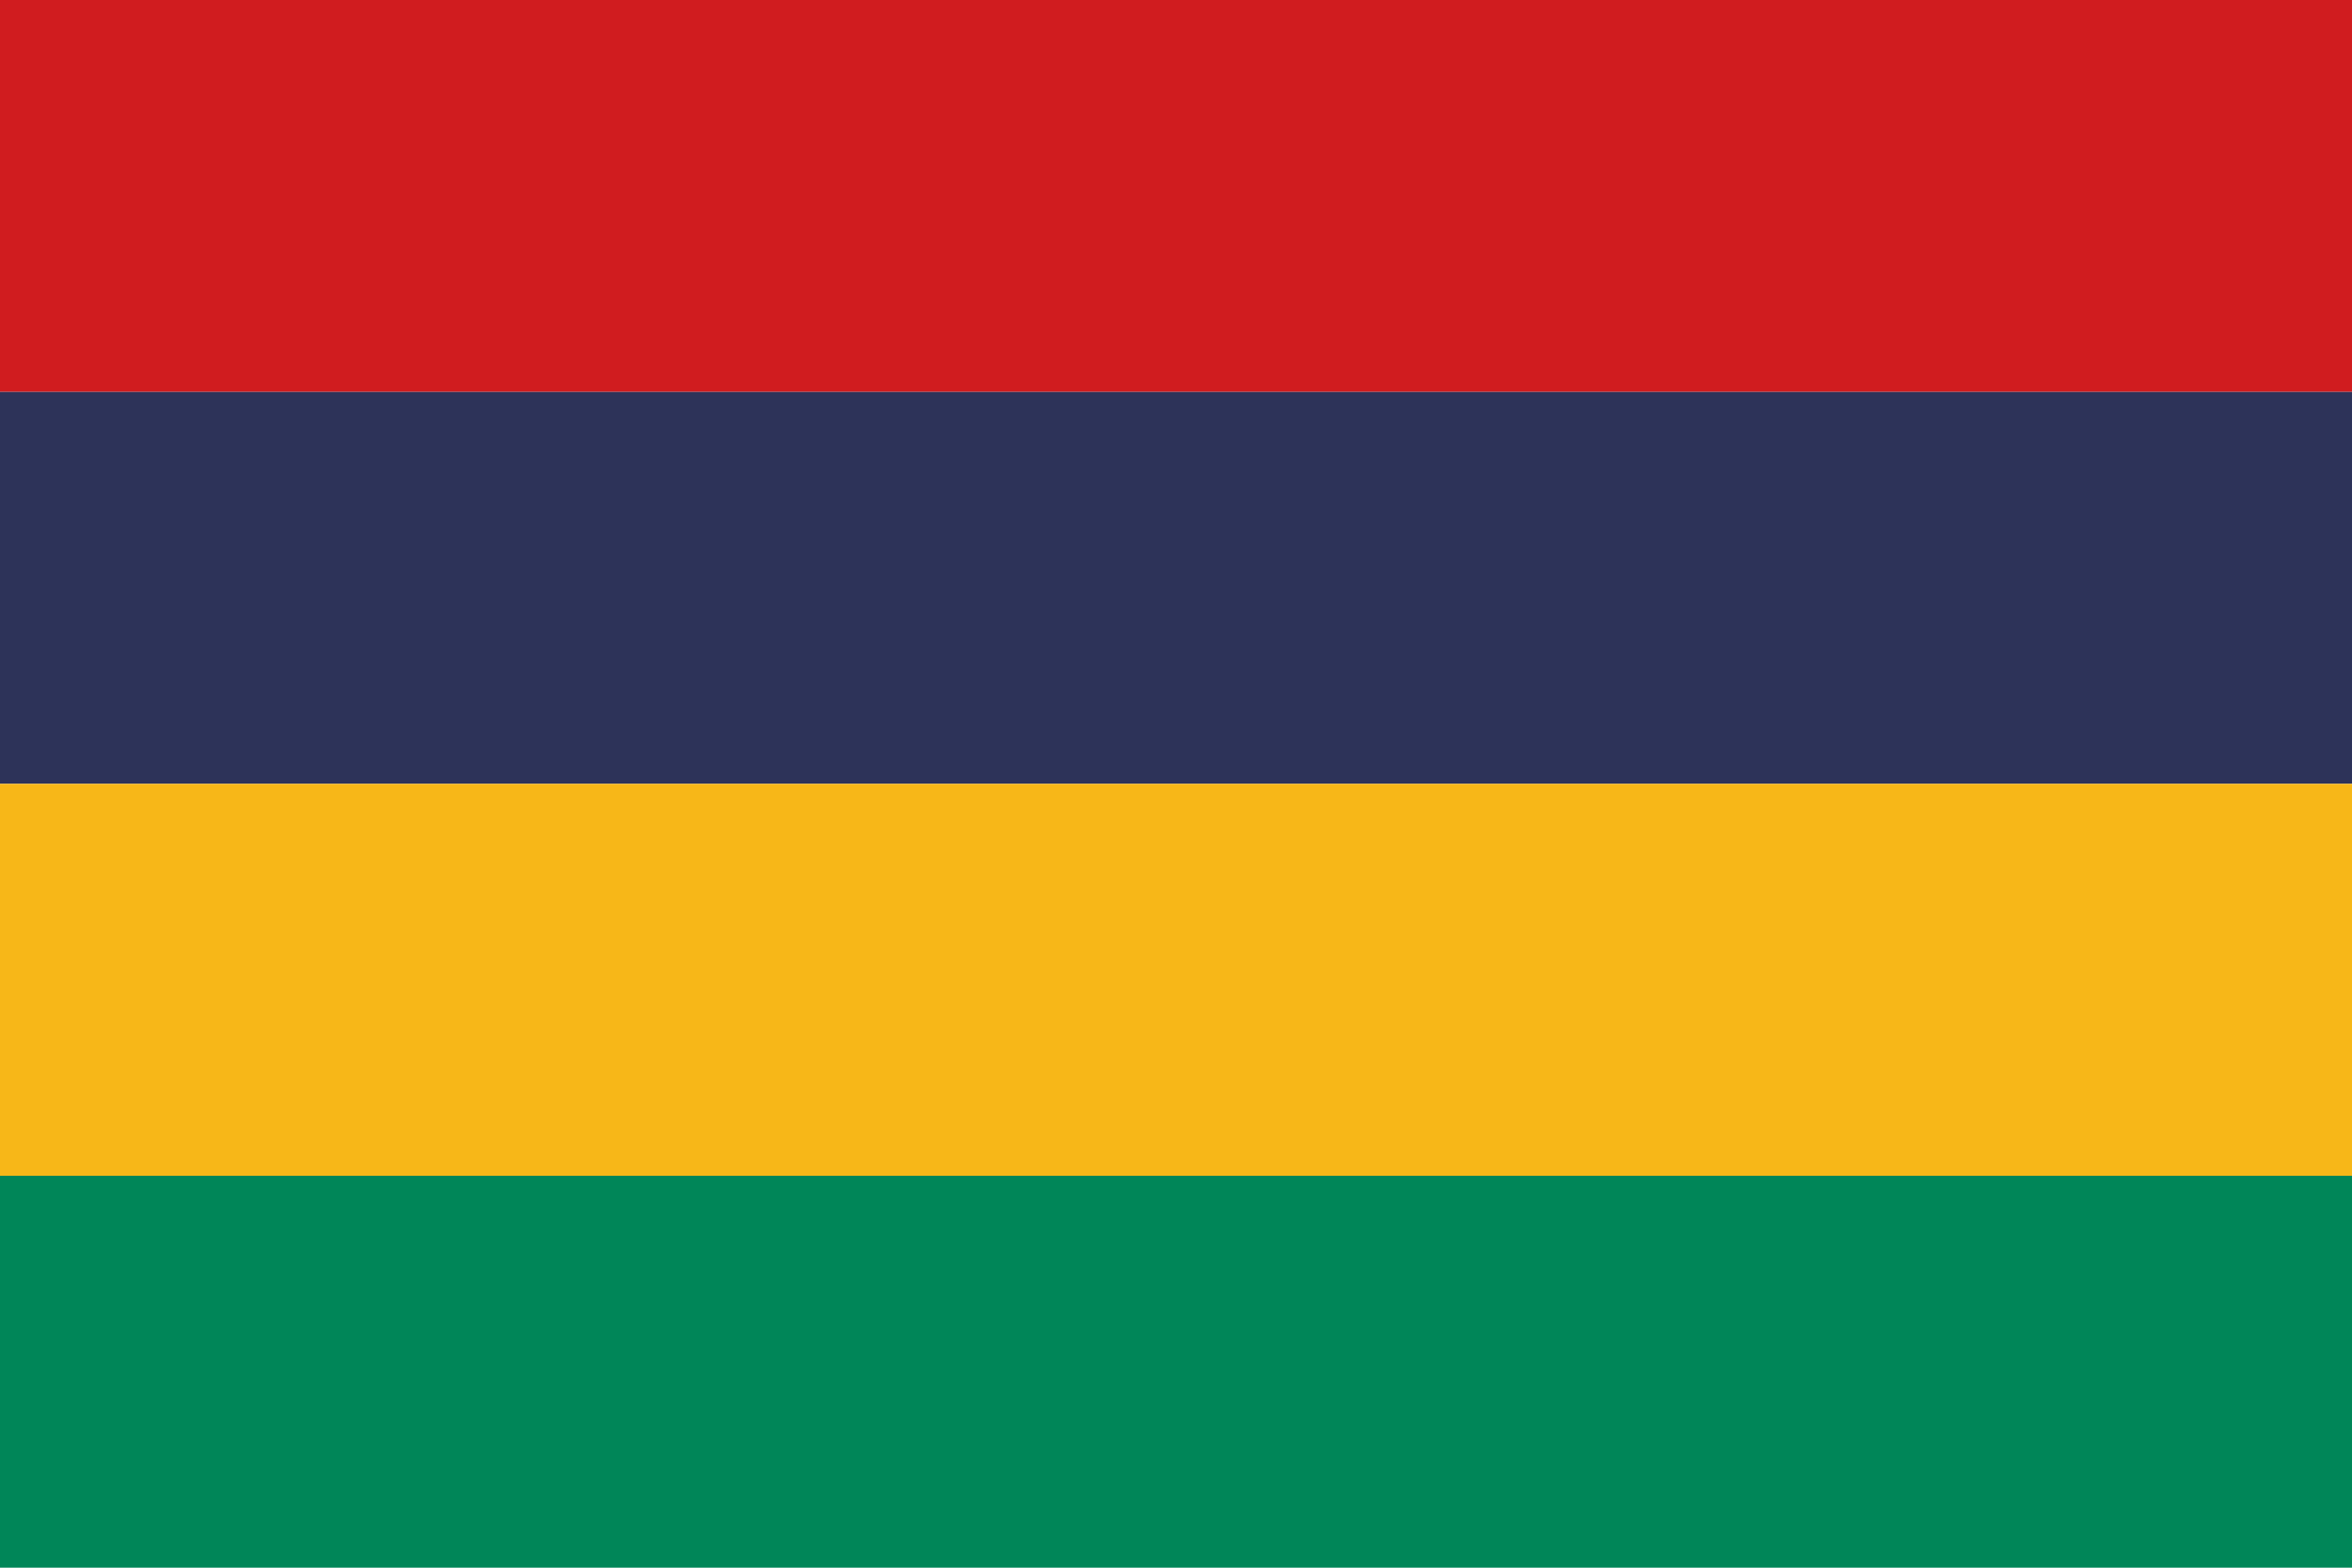
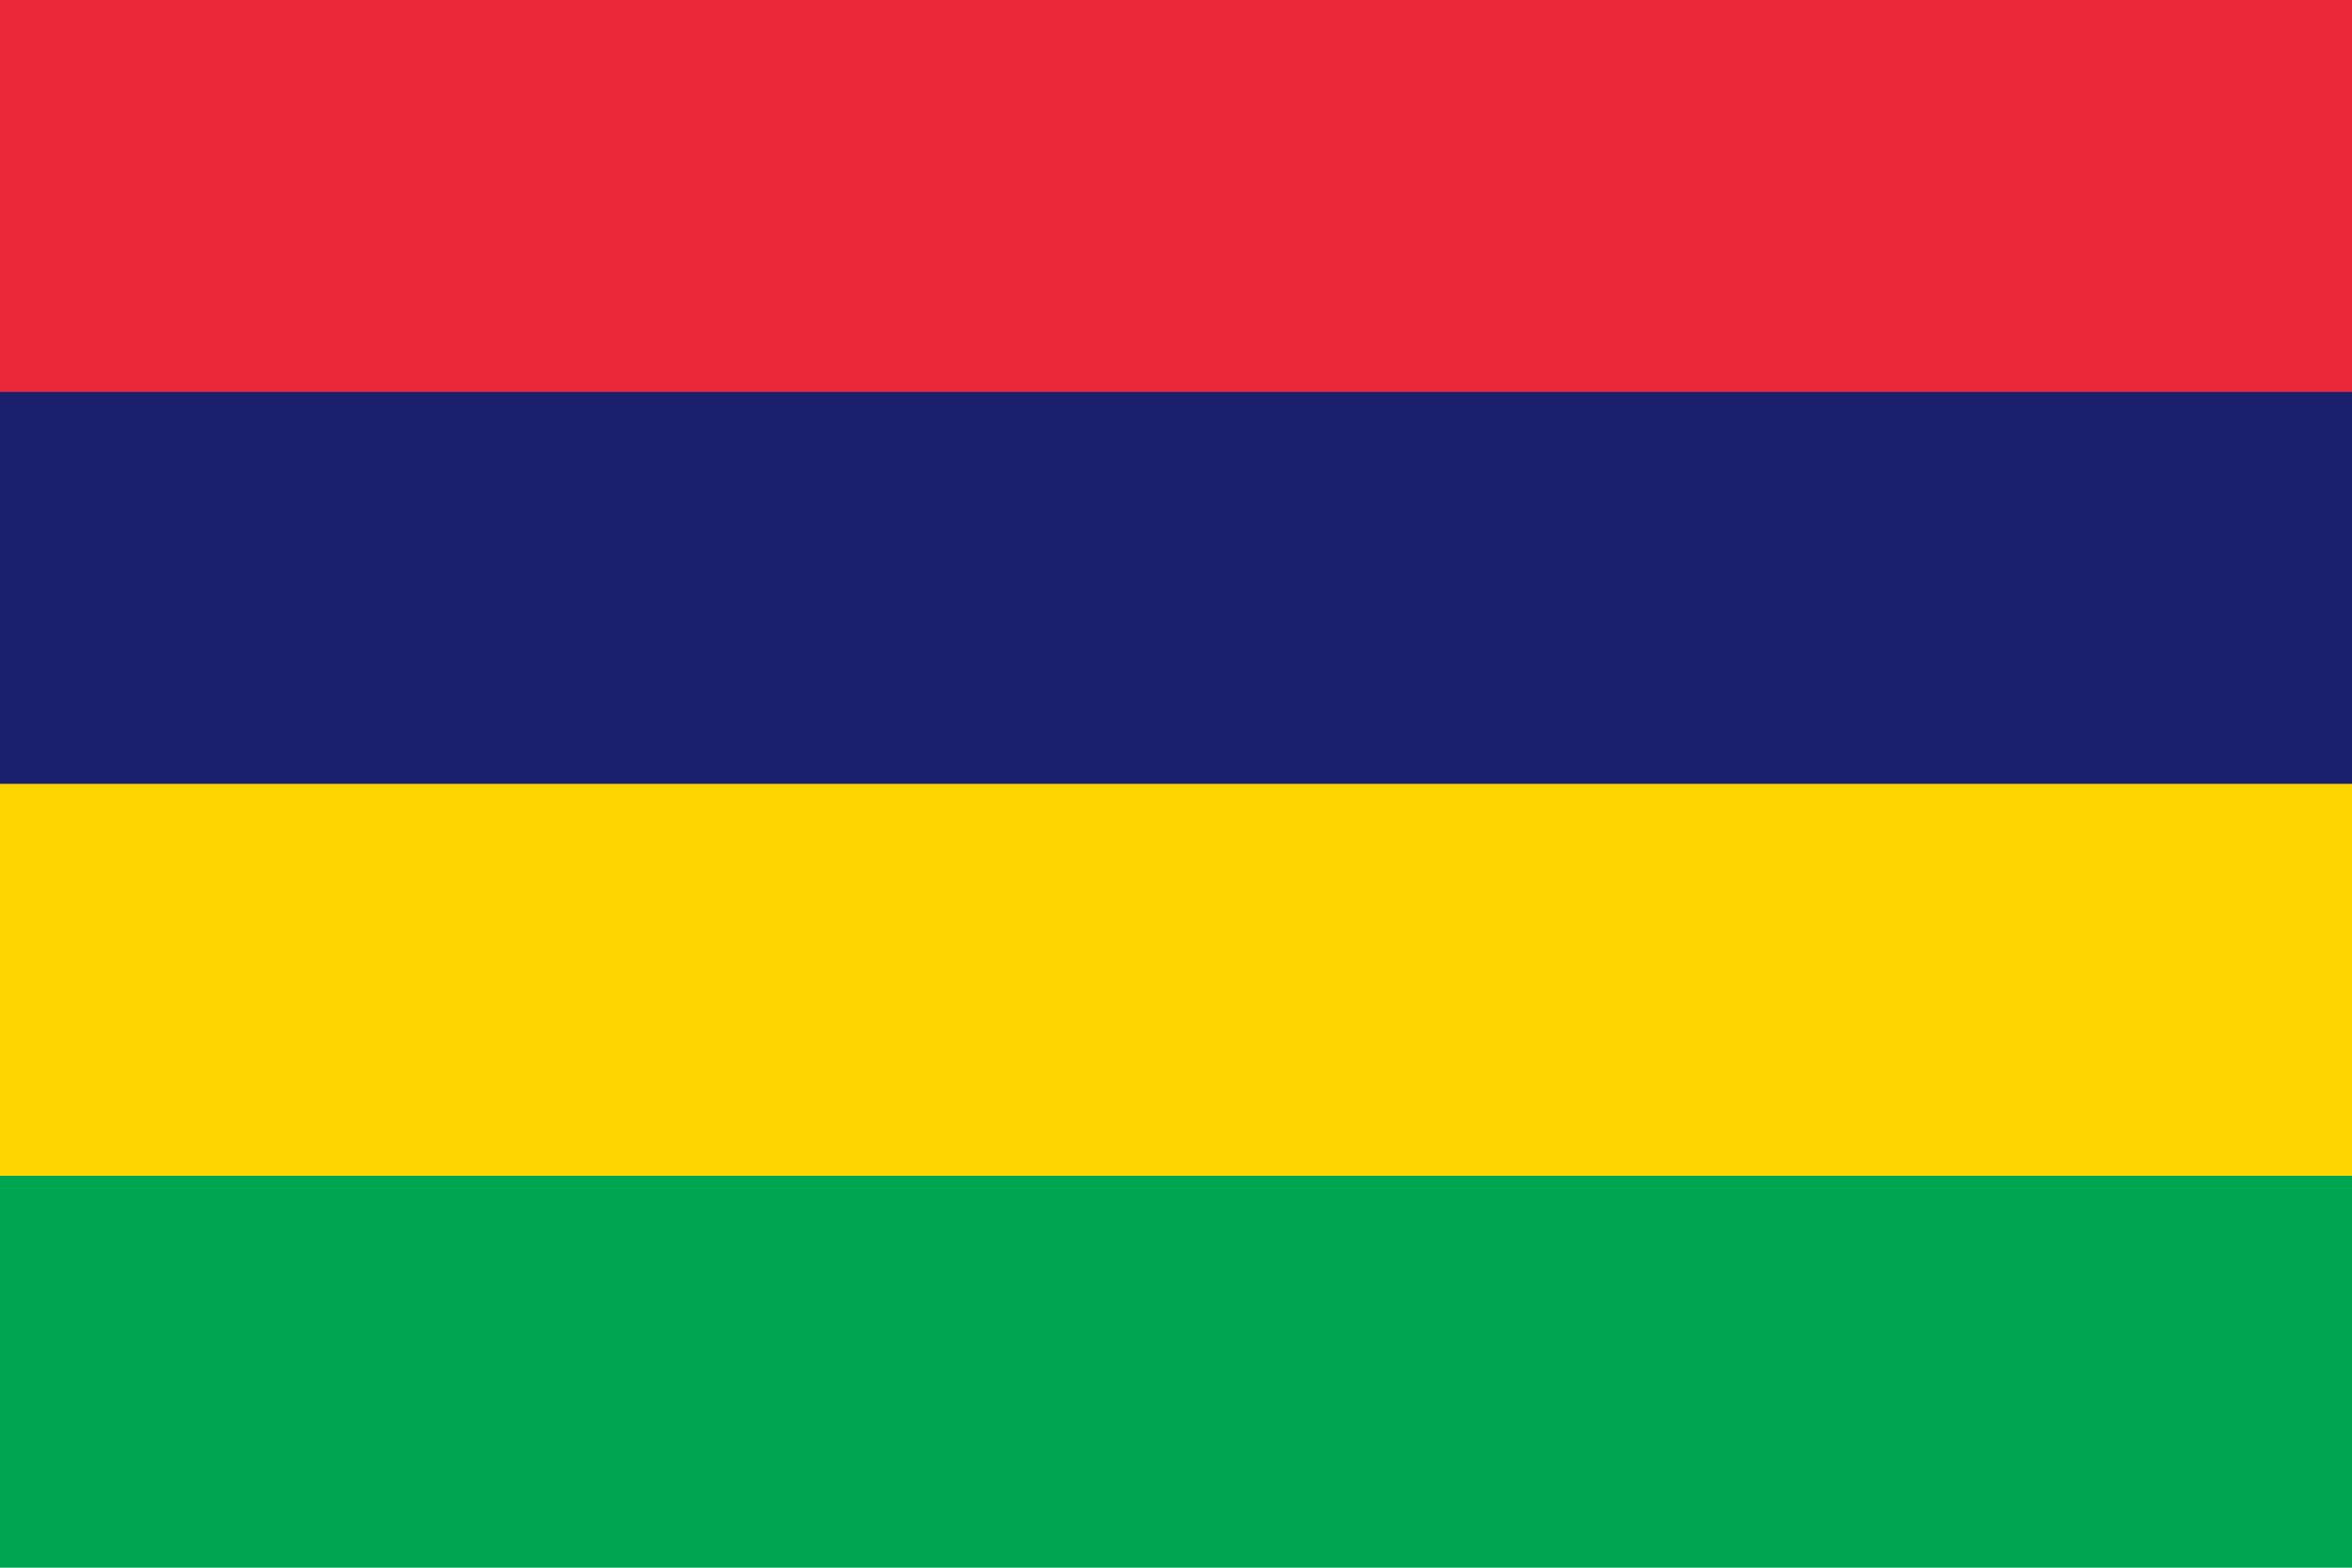
- <svg xmlns="http://www.w3.org/2000/svg" viewBox="0 0 513 342">
-   <path fill="#d01c1f" d="M0 0h513v85.5H0z" />
-   <path fill="#2d3359" d="M0 85.5h513V171H0z" />
-   <path fill="#f7b718" d="M0 171h513v85.5H0z" />
-   <path fill="#008658" d="M0 256.5h513V342H0z" />
+ <svg xmlns="http://www.w3.org/2000/svg" viewBox="0 0 6 4">
+   <path fill="#00A551" d="M0 0h6v4H0z" />
+   <path fill="#FFD500" d="M0 0h6v3H0z" />
+   <path fill="#1A206D" d="M0 0h6v2H0z" />
+   <path fill="#EA2839" d="M0 0h6v1H0z" />
</svg>
